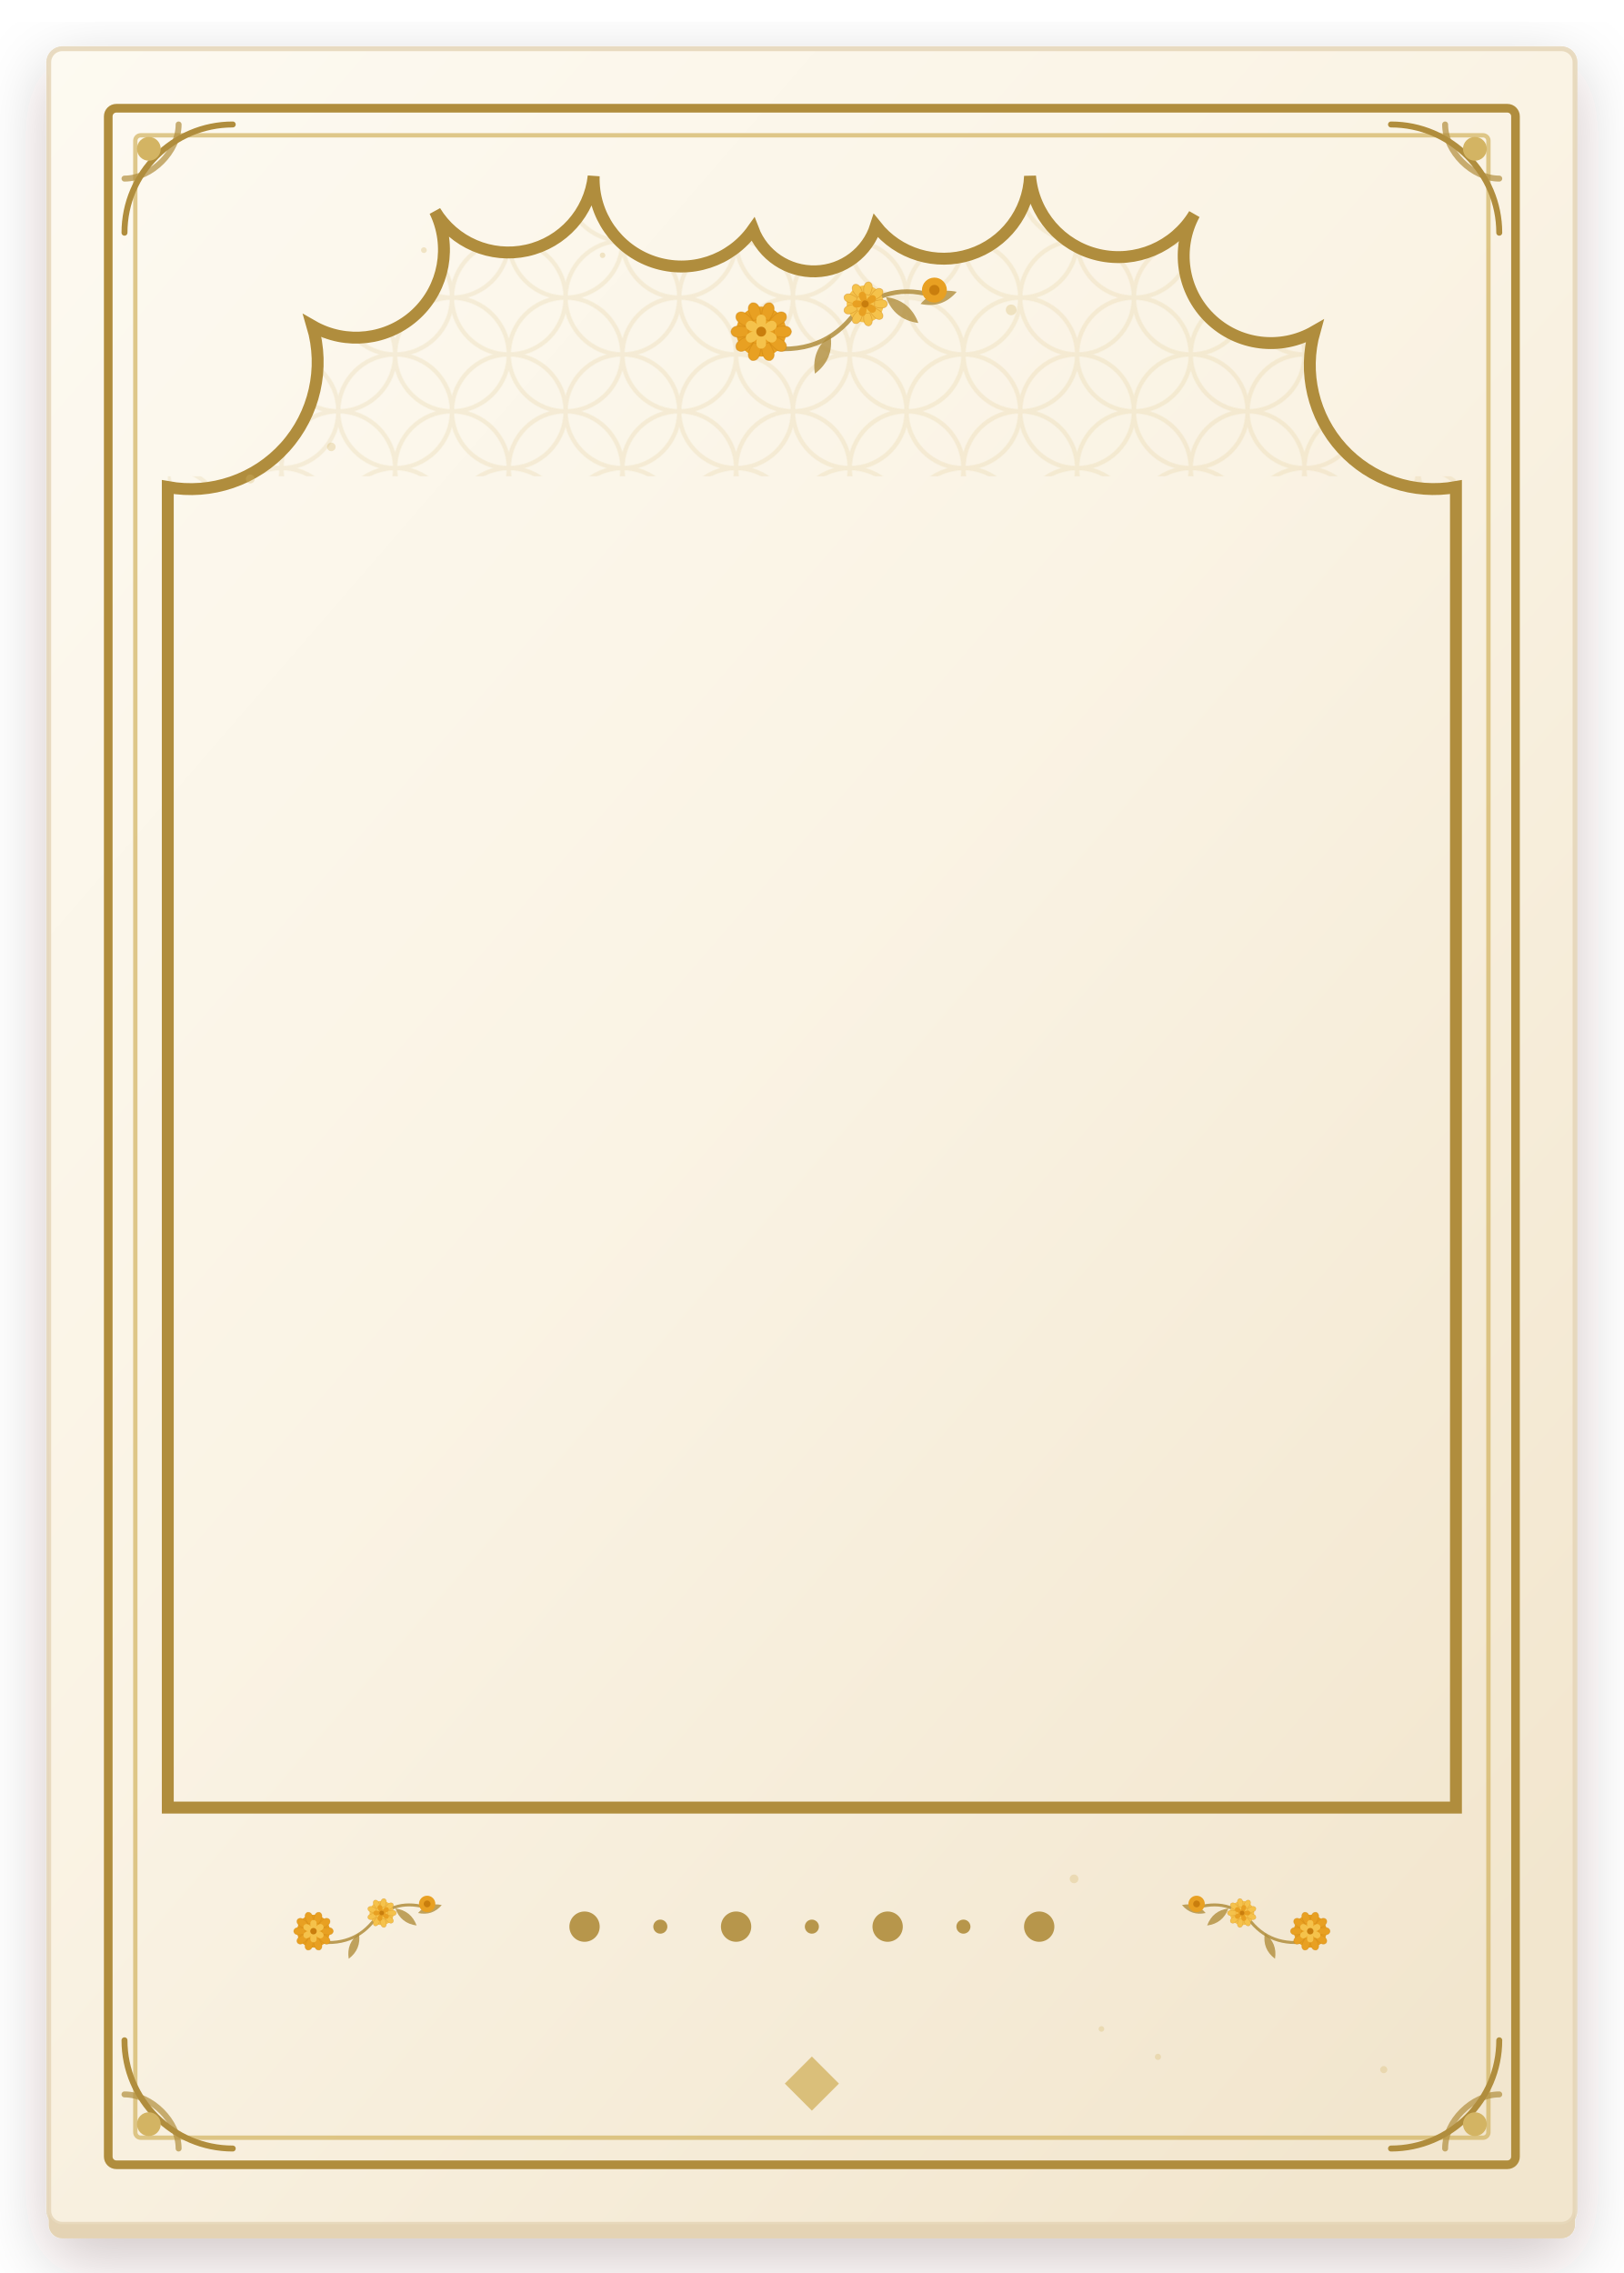
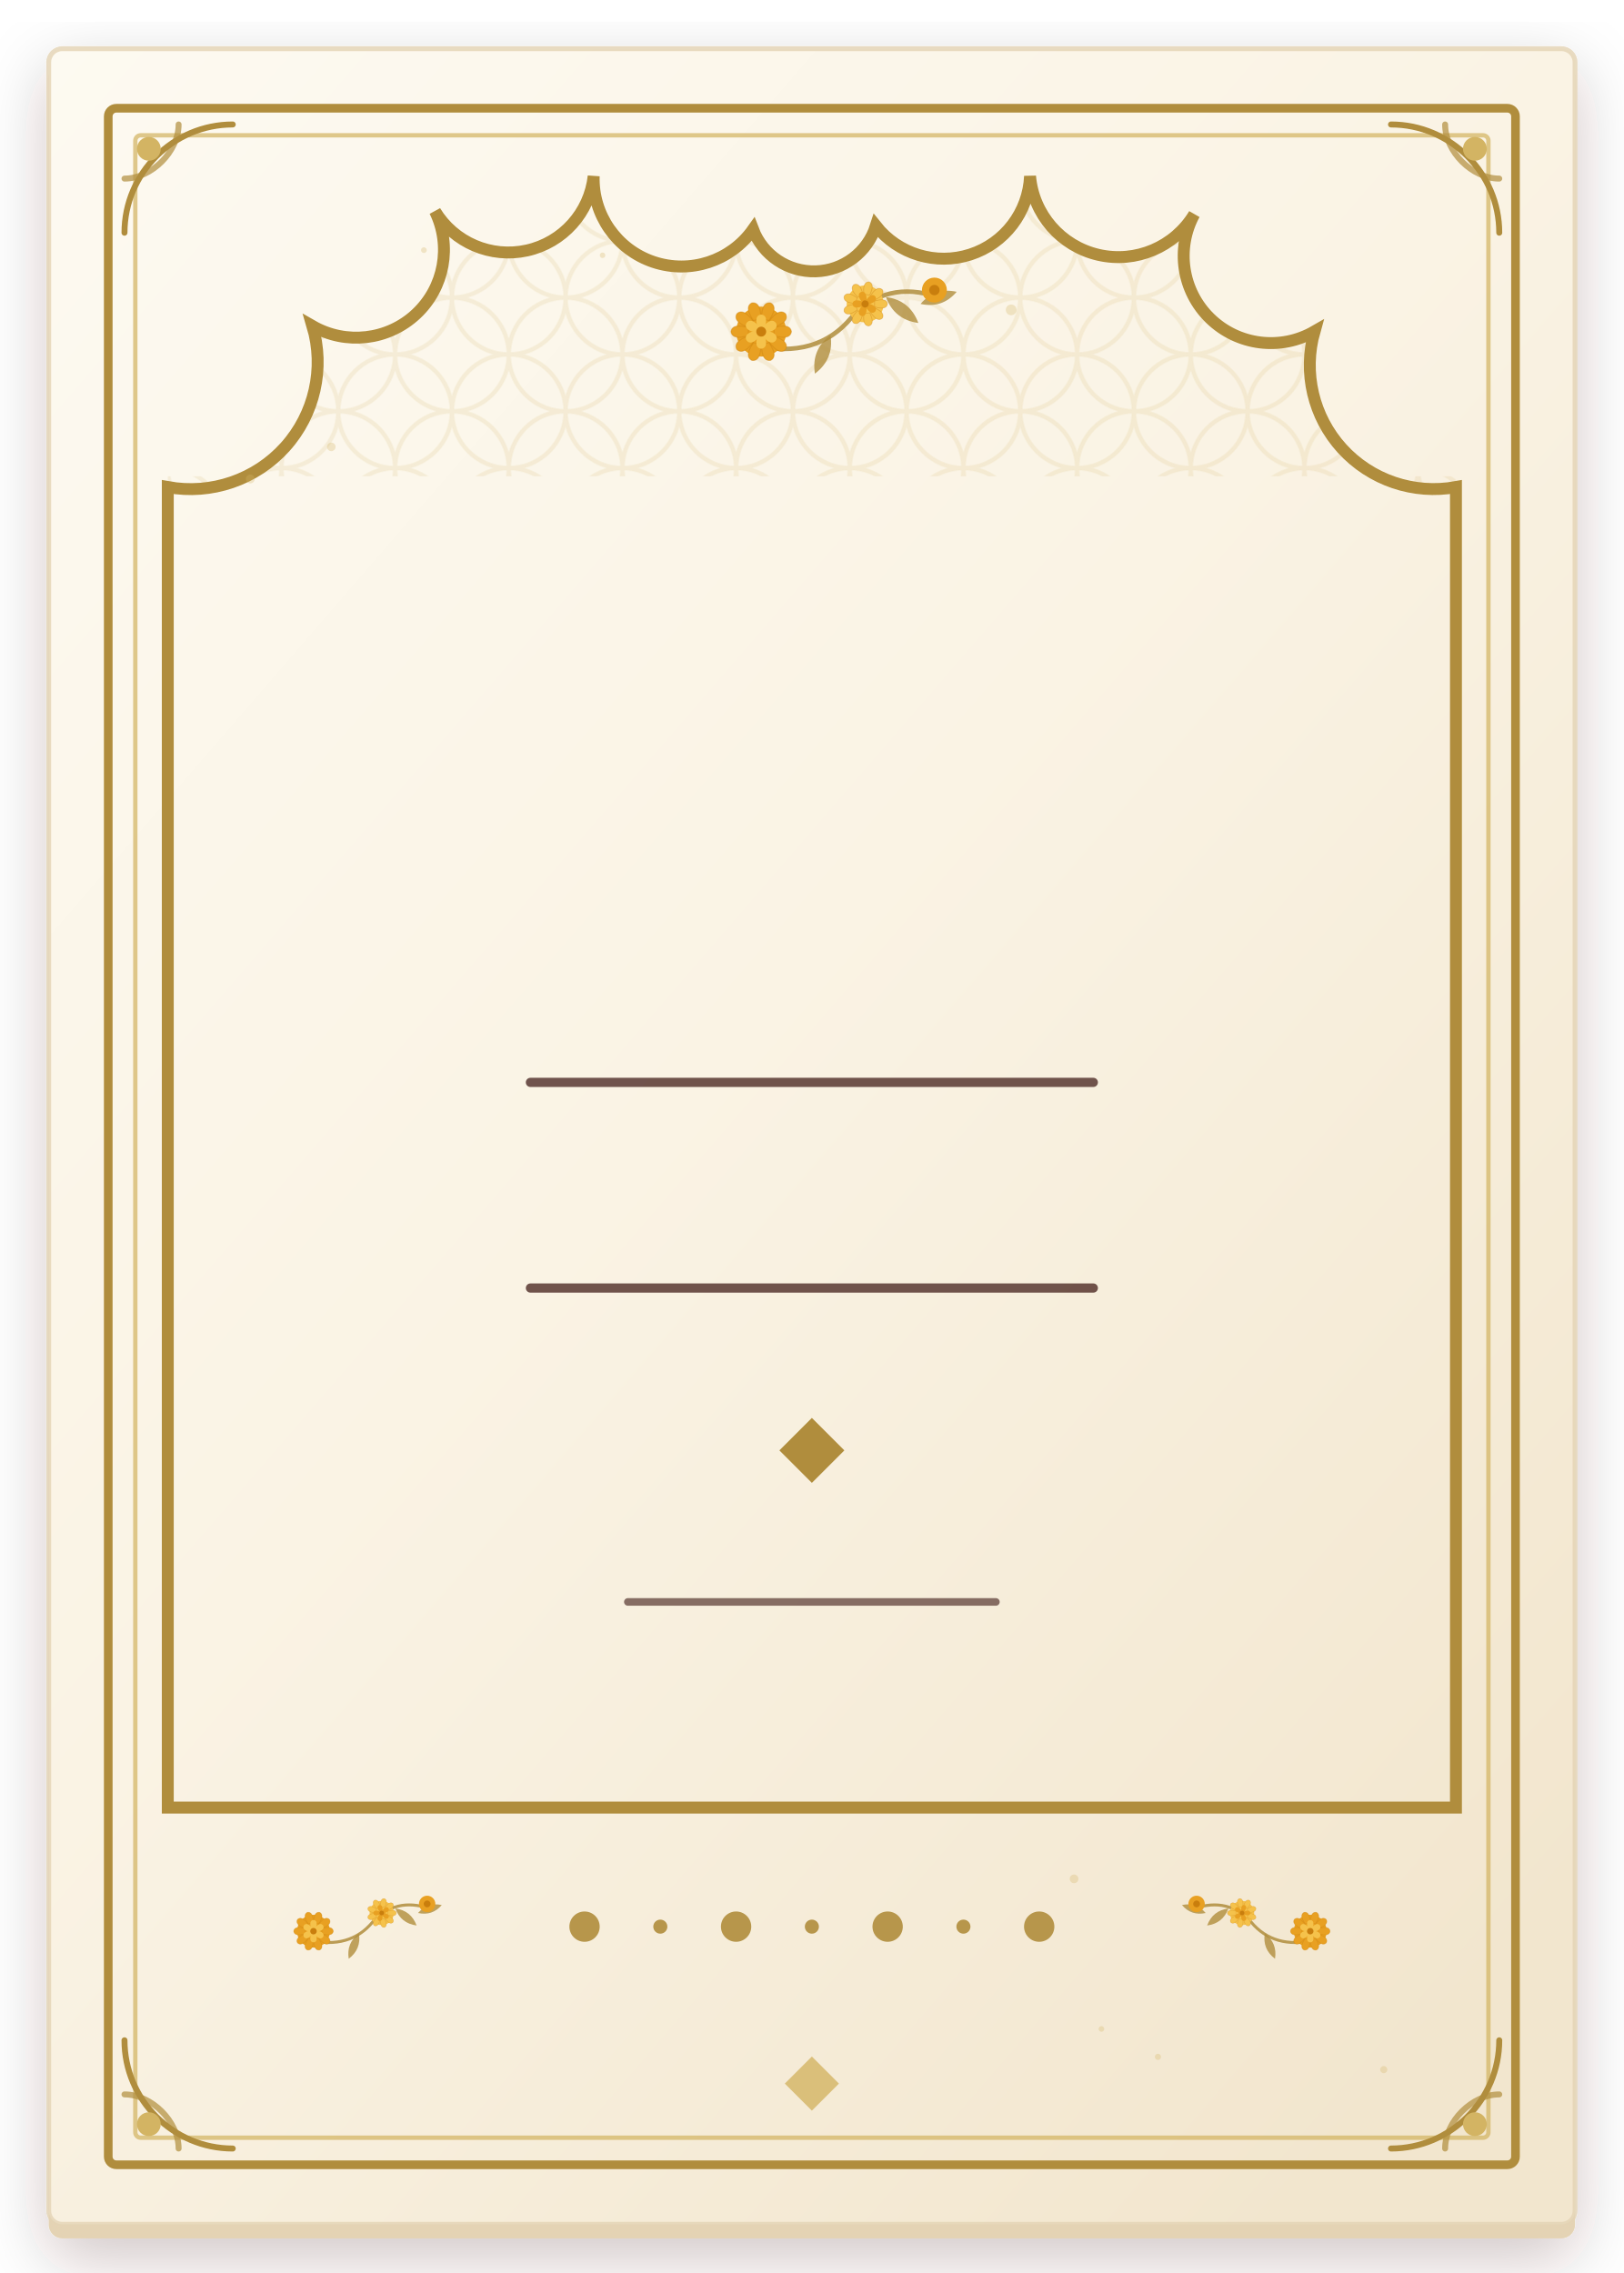
<svg xmlns="http://www.w3.org/2000/svg" viewBox="0 0 300 420" width="300" height="420" fill="none" role="presentation">
  <defs>
    <filter id="sh" x="-14%" y="-14%" width="128%" height="134%" color-interpolation-filters="sRGB">
      <feDropShadow dx="0" dy="4" stdDeviation="6" flood-color="#3E0F12" flood-opacity="0.22" />
    </filter>
    <linearGradient id="pp" x1="0" y1="0" x2=".8" y2="1">
      <stop offset="0" stop-color="#FDFAF1" />
      <stop offset=".5" stop-color="#FAF3E4" />
      <stop offset="1" stop-color="#F2E6CE" />
    </linearGradient>
    <g id="cnr" fill="none" stroke="#B08D3C" stroke-width="1.1" stroke-linecap="round">
      <path d="M 0,20 C 0,9 9,0 20,0" />
      <path d="M 0,10 C 5,10 10,5 10,0" opacity=".7" />
      <path d="M 4.5,4.5 m -2.2,0 a 2.2,2.2 0 1 0 4.4,0 a 2.2,2.2 0 1 0 -4.4,0" fill="#D3B463" stroke="none" />
    </g>
    <g id="spr">
      <path d="M -26,6 Q -8,10 2,-2 Q 12,-13 27,-8" fill="none" stroke="#B08D3C" stroke-width="1.3" stroke-linecap="round" opacity=".85" />
      <path d="M -20,7 Q -24.3,0.76 -31.84,1.62 Q -27.53,7.86 -20,7 Z" fill="#B08D3C" opacity="0.8" />
      <path d="M -4,3 Q -9.59,7.21 -8.5,14.13 Q -2.91,9.91 -4,3 Z" fill="#B08D3C" opacity="0.8" />
      <path d="M 12,-8 Q 14.43,-1.44 21.36,-0.5 Q 18.93,-7.06 12,-8 Z" fill="#B08D3C" opacity="0.8" />
      <path d="M 22,-6 Q 28.26,-4.62 32.43,-9.5 Q 26.16,-10.88 22,-6 Z" fill="#B08D3C" opacity="0.8" />
      <g transform="translate(-24,2)">
        <circle cx="0" cy="0" r="7.22" fill="#E8A020" />
        <g fill="#E8A020" stroke="#C97E10" stroke-width="0.29" stroke-opacity=".4">
          <path d="M 3.7,1.13 Q 8.32,2.52 8.73,0 Q 8.32,-2.52 3.7,-1.13 Z" />
          <path d="M 2.32,3.09 Q 5.25,6.93 7.06,5.13 Q 8.21,2.85 3.66,1.26 Z" />
          <path d="M 0.06,3.87 Q 0.17,8.69 2.7,8.3 Q 4.97,7.13 2.22,3.16 Z" />
          <path d="M -2.22,3.16 Q -4.97,7.13 -2.7,8.3 Q -0.17,8.69 -0.06,3.87 Z" />
          <path d="M -3.66,1.26 Q -8.21,2.85 -7.06,5.13 Q -5.25,6.93 -2.32,3.09 Z" />
          <path d="M -3.7,-1.13 Q -8.32,-2.52 -8.73,0 Q -8.32,2.52 -3.7,1.13 Z" />
          <path d="M -2.32,-3.09 Q -5.25,-6.93 -7.06,-5.13 Q -8.21,-2.85 -3.66,-1.26 Z" />
          <path d="M -0.06,-3.87 Q -0.17,-8.69 -2.7,-8.3 Q -4.97,-7.13 -2.22,-3.16 Z" />
          <path d="M 2.22,-3.16 Q 4.97,-7.13 2.7,-8.3 Q 0.17,-8.69 0.06,-3.87 Z" />
          <path d="M 3.66,-1.26 Q 8.21,-2.85 7.06,-5.13 Q 5.25,-6.93 2.32,-3.09 Z" />
        </g>
        <path d="M 0.53,1.44 Q 2.98,4.24 4.28,2.47 Q 5.17,0.46 1.51,-0.26 Z" fill="#F5C24B" />
        <path d="M -0.98,1.18 Q -2.18,4.7 0,4.94 Q 2.18,4.7 0.98,1.18 Z" fill="#F5C24B" />
        <path d="M -1.51,-0.26 Q -5.17,0.46 -4.28,2.47 Q -2.98,4.24 -0.53,1.44 Z" fill="#F5C24B" />
        <path d="M -0.53,-1.44 Q -2.98,-4.24 -4.28,-2.47 Q -5.17,-0.46 -1.51,0.26 Z" fill="#F5C24B" />
        <path d="M 0.98,-1.18 Q 2.18,-4.7 -0,-4.94 Q -2.18,-4.7 -0.98,-1.18 Z" fill="#F5C24B" />
        <path d="M 1.51,0.26 Q 5.17,-0.46 4.28,-2.47 Q 2.98,-4.24 0.53,-1.44 Z" fill="#F5C24B" />
        <circle cx="0" cy="0" r="1.43" fill="#C97E10" />
      </g>
      <g transform="translate(6,-6)">
        <circle cx="0" cy="0" r="5.33" fill="#F5C24B" />
        <g fill="#F5C24B" stroke="#C97E10" stroke-width="0.22" stroke-opacity=".4">
          <path d="M 2.73,0.84 Q 6.14,1.86 6.44,0 Q 6.14,-1.86 2.73,-0.84 Z" />
          <path d="M 1.55,2.39 Q 3.51,5.37 4.94,4.14 Q 5.9,2.52 2.63,1.11 Z" />
          <path d="M -0.35,2.83 Q -0.77,6.37 1.12,6.35 Q 2.9,5.72 1.3,2.54 Z" />
          <path d="M -2.09,1.94 Q -4.68,4.39 -3.22,5.58 Q -1.46,6.25 -0.64,2.78 Z" />
          <path d="M -2.85,0.15 Q -6.4,0.35 -6.06,2.2 Q -5.13,3.85 -2.28,1.72 Z" />
          <path d="M -2.28,-1.72 Q -5.13,-3.85 -6.06,-2.2 Q -6.4,-0.35 -2.85,-0.15 Z" />
          <path d="M -0.64,-2.78 Q -1.46,-6.25 -3.22,-5.58 Q -4.68,-4.39 -2.09,-1.94 Z" />
          <path d="M 1.3,-2.54 Q 2.9,-5.72 1.12,-6.35 Q -0.77,-6.37 -0.35,-2.83 Z" />
          <path d="M 2.63,-1.11 Q 5.9,-2.52 4.94,-4.14 Q 3.51,-5.37 1.55,-2.39 Z" />
        </g>
        <path d="M 0.28,1.1 Q 1.86,3.34 2.95,2.14 Q 3.76,0.74 1.13,-0.08 Z" fill="#E8A020" />
        <path d="M -0.96,0.6 Q -2.61,2.8 -1.13,3.47 Q 0.46,3.8 0.42,1.05 Z" fill="#E8A020" />
        <path d="M -0.87,-0.73 Q -3.47,-1.61 -3.65,0 Q -3.47,1.61 -0.87,0.73 Z" fill="#E8A020" />
        <path d="M 0.42,-1.05 Q 0.46,-3.8 -1.13,-3.47 Q -2.61,-2.8 -0.96,-0.6 Z" fill="#E8A020" />
        <path d="M 1.13,0.08 Q 3.76,-0.74 2.95,-2.14 Q 1.86,-3.34 0.28,-1.1 Z" fill="#E8A020" />
        <circle cx="0" cy="0" r="1.05" fill="#C97E10" />
      </g>
      <circle cx="26" cy="-10" r="3.6" fill="#E8A020" />
      <circle cx="26" cy="-10" r="1.5" fill="#C97E10" />
    </g>
    <pattern id="jp" width="21" height="21" patternUnits="userSpaceOnUse">
      <g stroke="#D3B463" stroke-width="0.8" fill="none" opacity="0.16">
        <circle cx="0" cy="0" r="10.5" />
        <circle cx="21" cy="0" r="10.5" />
        <circle cx="0" cy="21" r="10.5" />
        <circle cx="21" cy="21" r="10.5" />
        <circle cx="10.5" cy="10.5" r="10.5" />
      </g>
    </pattern>
  </defs>
  <g filter="url(#sh)">
    <path d="M 11.5,9 L 288.5,9 A 2.5,2.5 0 0 1 291,11.5 L 291,408.5 A 2.5,2.5 0 0 1 288.5,411 L 11.5,411 A 2.5,2.5 0 0 1 9,408.5 L 9,11.5 A 2.5,2.5 0 0 1 11.5,9 Z" transform="translate(0,2.6)" fill="#E4D3B4" />
    <path d="M 11.5,9 L 288.5,9 A 2.5,2.5 0 0 1 291,11.5 L 291,408.5 A 2.5,2.5 0 0 1 288.5,411 L 11.5,411 A 2.5,2.5 0 0 1 9,408.5 L 9,11.5 A 2.5,2.5 0 0 1 11.5,9 Z" fill="url(#pp)" />
    <path d="M 11.5,9 L 288.5,9 A 2.5,2.5 0 0 1 291,11.5 L 291,408.5 A 2.5,2.5 0 0 1 288.5,411 L 11.5,411 A 2.5,2.5 0 0 1 9,408.5 L 9,11.5 A 2.5,2.5 0 0 1 11.5,9 Z" fill="none" stroke="#E4D3B4" stroke-width=".9" opacity=".8" />
    <rect x="20" y="20" width="260" height="380" rx="1.5" fill="none" stroke="#B08D3C" stroke-width="1.6" />
    <rect x="25" y="25" width="250" height="370" rx="1" fill="none" stroke="#D3B463" stroke-width=".8" opacity=".72" />
    <use href="#cnr" transform="translate(23,23) rotate(0)" />
    <use href="#cnr" transform="translate(277,23) rotate(90)" />
    <use href="#cnr" transform="translate(277,397) rotate(180)" />
    <use href="#cnr" transform="translate(23,397) rotate(270)" />
    <path d="M 0,54 L 0,56 L 0,56 A 23.48,23.48 0 0 0 26.73,26.24 A 16.22,16.22 0 0 0 49.37,5.03 A 15.86,15.86 0 0 0 78.69,-1.46 A 16.21,16.21 0 0 0 108.13,8.39 A 12.02,12.02 0 0 0 130.83,7.74 A 15.97,15.97 0 0 0 159.31,-1.46 A 16.38,16.38 0 0 0 189.66,5.58 A 16.11,16.11 0 0 0 211.86,27.24 A 22.9,22.9 0 0 0 238,56 L 238,54 Z" transform="translate(31,34)" fill="url(#jp)" />
    <path d="M 0,300 L 0,56 L 0,56 A 23.48,23.48 0 0 0 26.73,26.24 A 16.22,16.22 0 0 0 49.37,5.03 A 15.86,15.86 0 0 0 78.69,-1.46 A 16.21,16.21 0 0 0 108.13,8.39 A 12.02,12.02 0 0 0 130.83,7.74 A 15.97,15.97 0 0 0 159.31,-1.46 A 16.38,16.38 0 0 0 189.66,5.58 A 16.11,16.11 0 0 0 211.86,27.24 A 22.9,22.9 0 0 0 238,56 L 238,300 Z" transform="translate(31,34)" fill="none" stroke="#B08D3C" stroke-width="2.2" />
    <use href="#spr" transform="translate(156,60) scale(0.64,0.64)" />
+     <g stroke="#3A1512" stroke-width="1.7" stroke-linecap="round" opacity="0.72">
+       <line x1="98" y1="200" x2="202" y2="200" />
+       <line x1="98" y1="238" x2="202" y2="238" />
+     </g>
+     <path d="M 150,262 l 6,6 l -6,6 l -6,-6 Z" fill="#B08D3C" />
+     <g stroke="#3A1512" stroke-width="1.4" stroke-linecap="round" opacity="0.6">
+       <line x1="116" y1="296" x2="184" y2="296" />
+     </g>
    <g fill="#B08D3C" opacity="0.9">
      <circle cx="108" cy="356" r="2.8" />
      <circle cx="122" cy="356" r="1.3" />
      <circle cx="136" cy="356" r="2.8" />
      <circle cx="150" cy="356" r="1.3" />
      <circle cx="164" cy="356" r="2.8" />
      <circle cx="178" cy="356" r="1.3" />
      <circle cx="192" cy="356" r="2.8" />
    </g>
    <path d="M 150,380 l 5,5 l -5,5 l -5,-5 Z" fill="#D3B463" opacity=".8" />
    <use href="#spr" transform="translate(68,356) scale(0.42,0.42)" />
    <use href="#spr" transform="translate(232,356) scale(-0.42,0.42)" />
    <circle cx="111.33" cy="47.17" r="0.51" fill="#D3B463" opacity=".3" />
    <circle cx="61.21" cy="82.57" r="0.79" fill="#D3B463" opacity=".3" />
    <circle cx="78.32" cy="46.22" r="0.53" fill="#D3B463" opacity=".3" />
    <circle cx="186.82" cy="57.26" r="0.99" fill="#D3B463" opacity=".3" />
    <circle cx="46.24" cy="88.5" r="0.82" fill="#D3B463" opacity=".3" />
    <circle cx="255.66" cy="382.42" r="0.66" fill="#D3B463" opacity=".3" />
    <circle cx="198.44" cy="347.17" r="0.8" fill="#D3B463" opacity=".3" />
    <circle cx="203.5" cy="374.9" r="0.52" fill="#D3B463" opacity=".3" />
    <circle cx="213.94" cy="380.06" r="0.57" fill="#D3B463" opacity=".3" />
  </g>
</svg>
